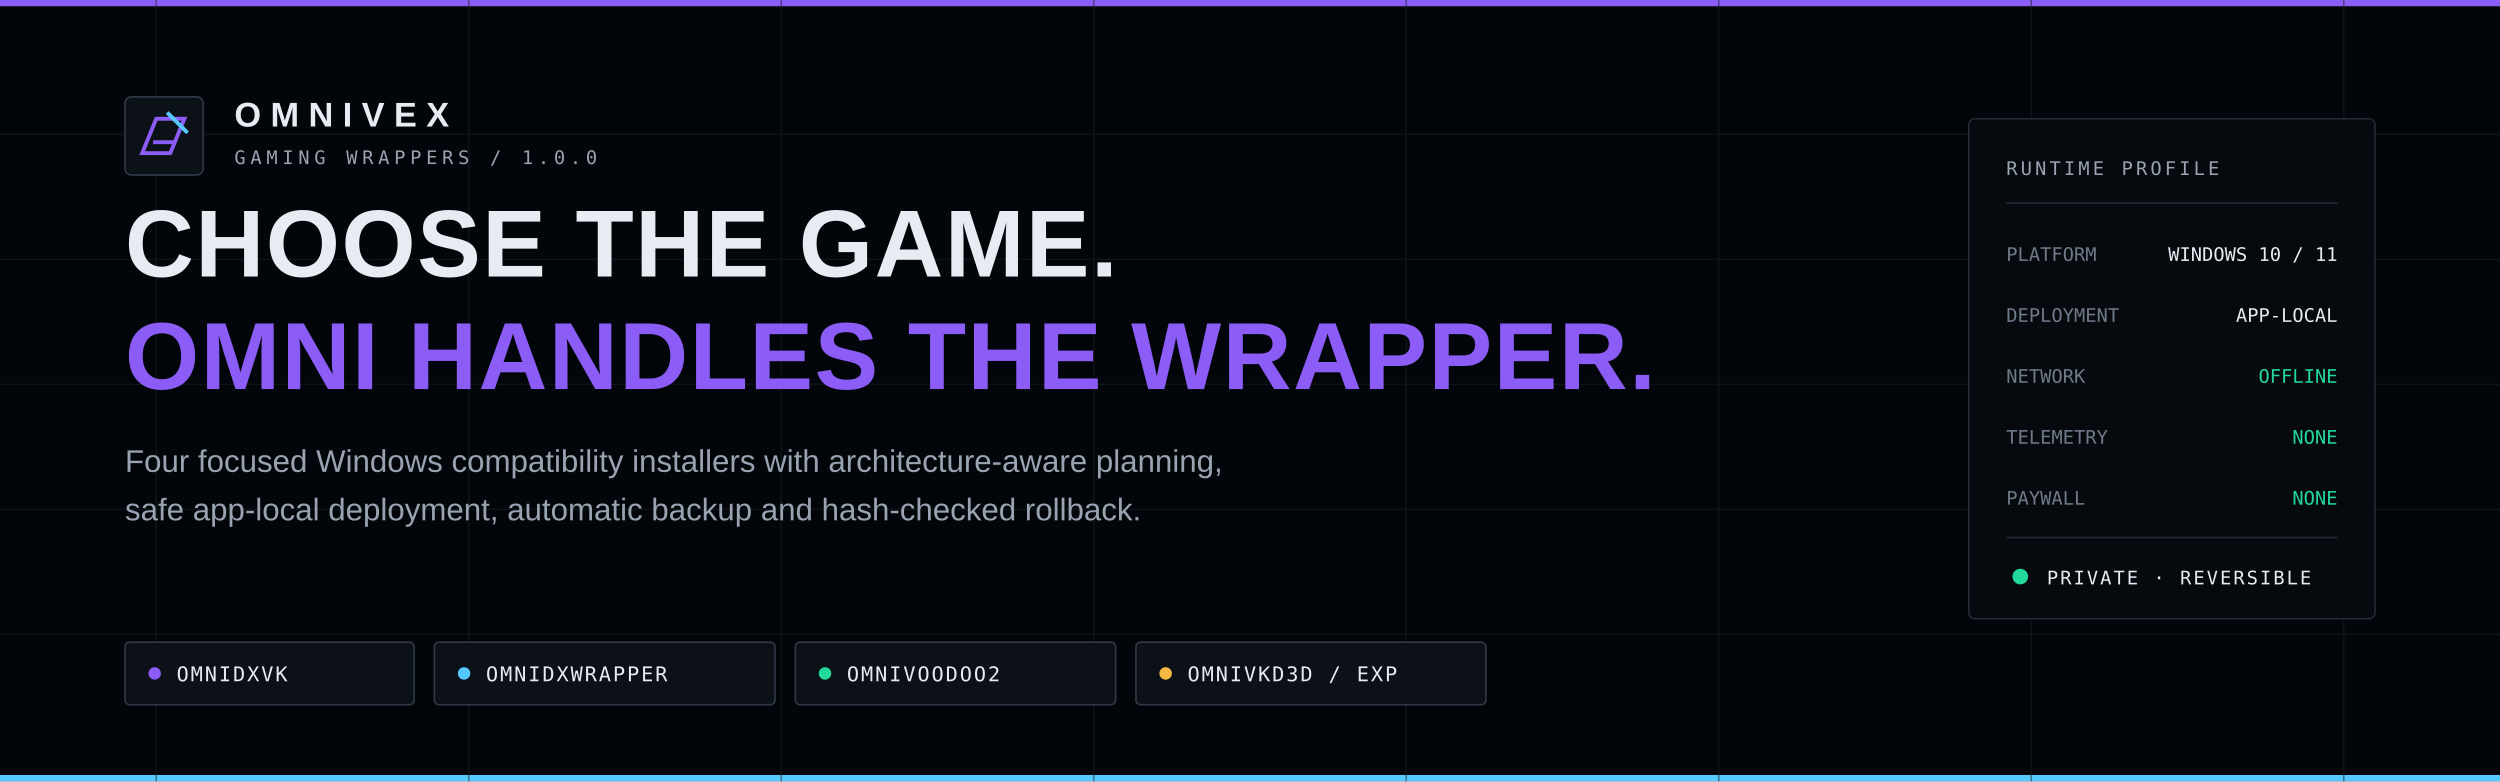
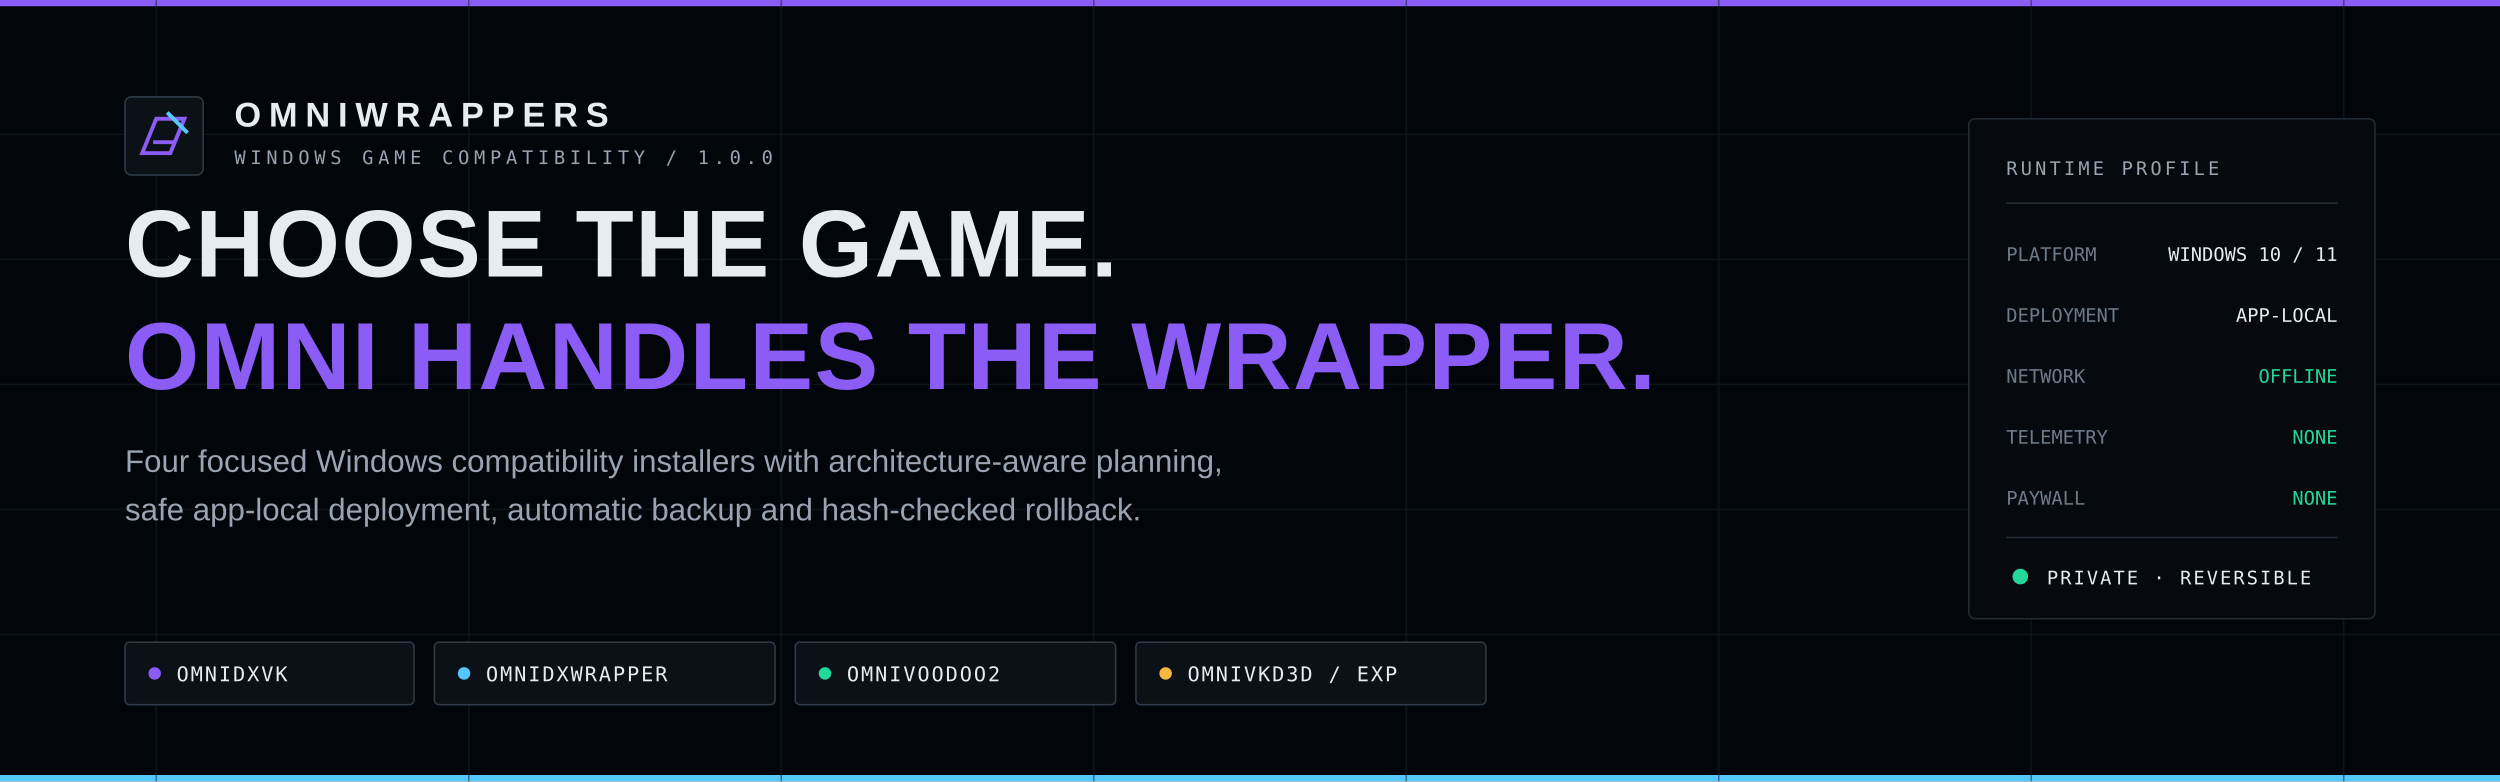
<svg xmlns="http://www.w3.org/2000/svg" width="1600" height="500" viewBox="0 0 1600 500" role="img" aria-labelledby="title desc">
  <rect width="1600" height="500" fill="#020509" />
  <path d="M0 0H1600V4H0Z" fill="#8B5CF6" />
  <path d="M0 496H1600V500H0Z" fill="#55C8FF" />
  <g opacity=".52" stroke="#18202A" stroke-width="1">
    <path d="M0 86H1600M0 166H1600M0 246H1600M0 326H1600M0 406H1600" />
    <path d="M100 0V500M300 0V500M500 0V500M700 0V500M900 0V500M1100 0V500M1300 0V500M1500 0V500" />
  </g>
  <g transform="translate(80 62)">
    <rect width="50" height="50" rx="4" fill="#0C1118" stroke="#303A48" />
    <path d="M11 36L20 14H38L29 36H11ZM18 29H31" fill="none" stroke="#8B5CF6" stroke-width="2.5" />
    <path d="M27 10L40 23" stroke="#55C8FF" stroke-width="2.5" />
-     <text x="70" y="19" fill="#E7EBF2" font-family="Segoe UI,Arial,sans-serif" font-size="22" font-weight="700" letter-spacing="6">OMNIVEX</text>
-     <text x="70" y="43" fill="#99A3B1" font-family="Cascadia Mono,Consolas,monospace" font-size="12" letter-spacing="3">GAMING WRAPPERS / 1.0.0</text>
+     <text x="70" y="19" fill="#E7EBF2" font-family="Segoe UI,Arial,sans-serif" font-size="22" font-weight="700" letter-spacing="5">OMNIWRAPPERS</text>
+     <text x="70" y="43" fill="#99A3B1" font-family="Cascadia Mono,Consolas,monospace" font-size="12" letter-spacing="3">WINDOWS GAME COMPATIBILITY / 1.0.0</text>
  </g>
  <g transform="translate(80 177)">
    <text fill="#E7EBF2" font-family="Segoe UI,Arial,sans-serif" font-size="61" font-weight="700" letter-spacing="1">CHOOSE THE GAME.</text>
    <text y="72" fill="#8B5CF6" font-family="Segoe UI,Arial,sans-serif" font-size="61" font-weight="700" letter-spacing="1">OMNI HANDLES THE WRAPPER.</text>
    <text y="125" fill="#99A3B1" font-family="Segoe UI,Arial,sans-serif" font-size="20">Four focused Windows compatibility installers with architecture-aware planning,</text>
    <text y="156" fill="#99A3B1" font-family="Segoe UI,Arial,sans-serif" font-size="20">safe app-local deployment, automatic backup and hash-checked rollback.</text>
  </g>
  <g transform="translate(80 411)" font-family="Cascadia Mono,Consolas,monospace" font-size="13" letter-spacing="1.2">
    <g>
      <rect width="185" height="40" rx="3" fill="#0C1118" stroke="#303A48" />
      <circle cx="19" cy="20" r="4" fill="#8B5CF6" />
      <text x="33" y="25" fill="#E7EBF2">OMNIDXVK</text>
    </g>
    <g transform="translate(198)">
      <rect width="218" height="40" rx="3" fill="#0C1118" stroke="#303A48" />
      <circle cx="19" cy="20" r="4" fill="#55C8FF" />
      <text x="33" y="25" fill="#E7EBF2">OMNIDXWRAPPER</text>
    </g>
    <g transform="translate(429)">
      <rect width="205" height="40" rx="3" fill="#0C1118" stroke="#303A48" />
      <circle cx="19" cy="20" r="4" fill="#22D99A" />
      <text x="33" y="25" fill="#E7EBF2">OMNIVOODOO2</text>
    </g>
    <g transform="translate(647)">
      <rect width="224" height="40" rx="3" fill="#0C1118" stroke="#303A48" />
      <circle cx="19" cy="20" r="4" fill="#F5B942" />
      <text x="33" y="25" fill="#E7EBF2">OMNIVKD3D / EXP</text>
    </g>
  </g>
  <g transform="translate(1260 76)" font-family="Cascadia Mono,Consolas,monospace">
    <rect width="260" height="320" rx="4" fill="#060A0F" stroke="#232B36" />
    <text x="24" y="36" fill="#99A3B1" font-size="12" letter-spacing="2">RUNTIME PROFILE</text>
    <path d="M24 54H236" stroke="#232B36" />
    <text x="24" y="91" fill="#6F7A89" font-size="12">PLATFORM</text>
    <text x="236" y="91" fill="#E7EBF2" font-size="12" text-anchor="end">WINDOWS 10 / 11</text>
    <text x="24" y="130" fill="#6F7A89" font-size="12">DEPLOYMENT</text>
    <text x="236" y="130" fill="#E7EBF2" font-size="12" text-anchor="end">APP-LOCAL</text>
    <text x="24" y="169" fill="#6F7A89" font-size="12">NETWORK</text>
    <text x="236" y="169" fill="#22D99A" font-size="12" text-anchor="end">OFFLINE</text>
    <text x="24" y="208" fill="#6F7A89" font-size="12">TELEMETRY</text>
    <text x="236" y="208" fill="#22D99A" font-size="12" text-anchor="end">NONE</text>
    <text x="24" y="247" fill="#6F7A89" font-size="12">PAYWALL</text>
    <text x="236" y="247" fill="#22D99A" font-size="12" text-anchor="end">NONE</text>
    <path d="M24 268H236" stroke="#232B36" />
    <circle cx="33" cy="293" r="5" fill="#22D99A" />
    <text x="50" y="298" fill="#E7EBF2" font-size="12" letter-spacing="1.3">PRIVATE · REVERSIBLE</text>
  </g>
</svg>
